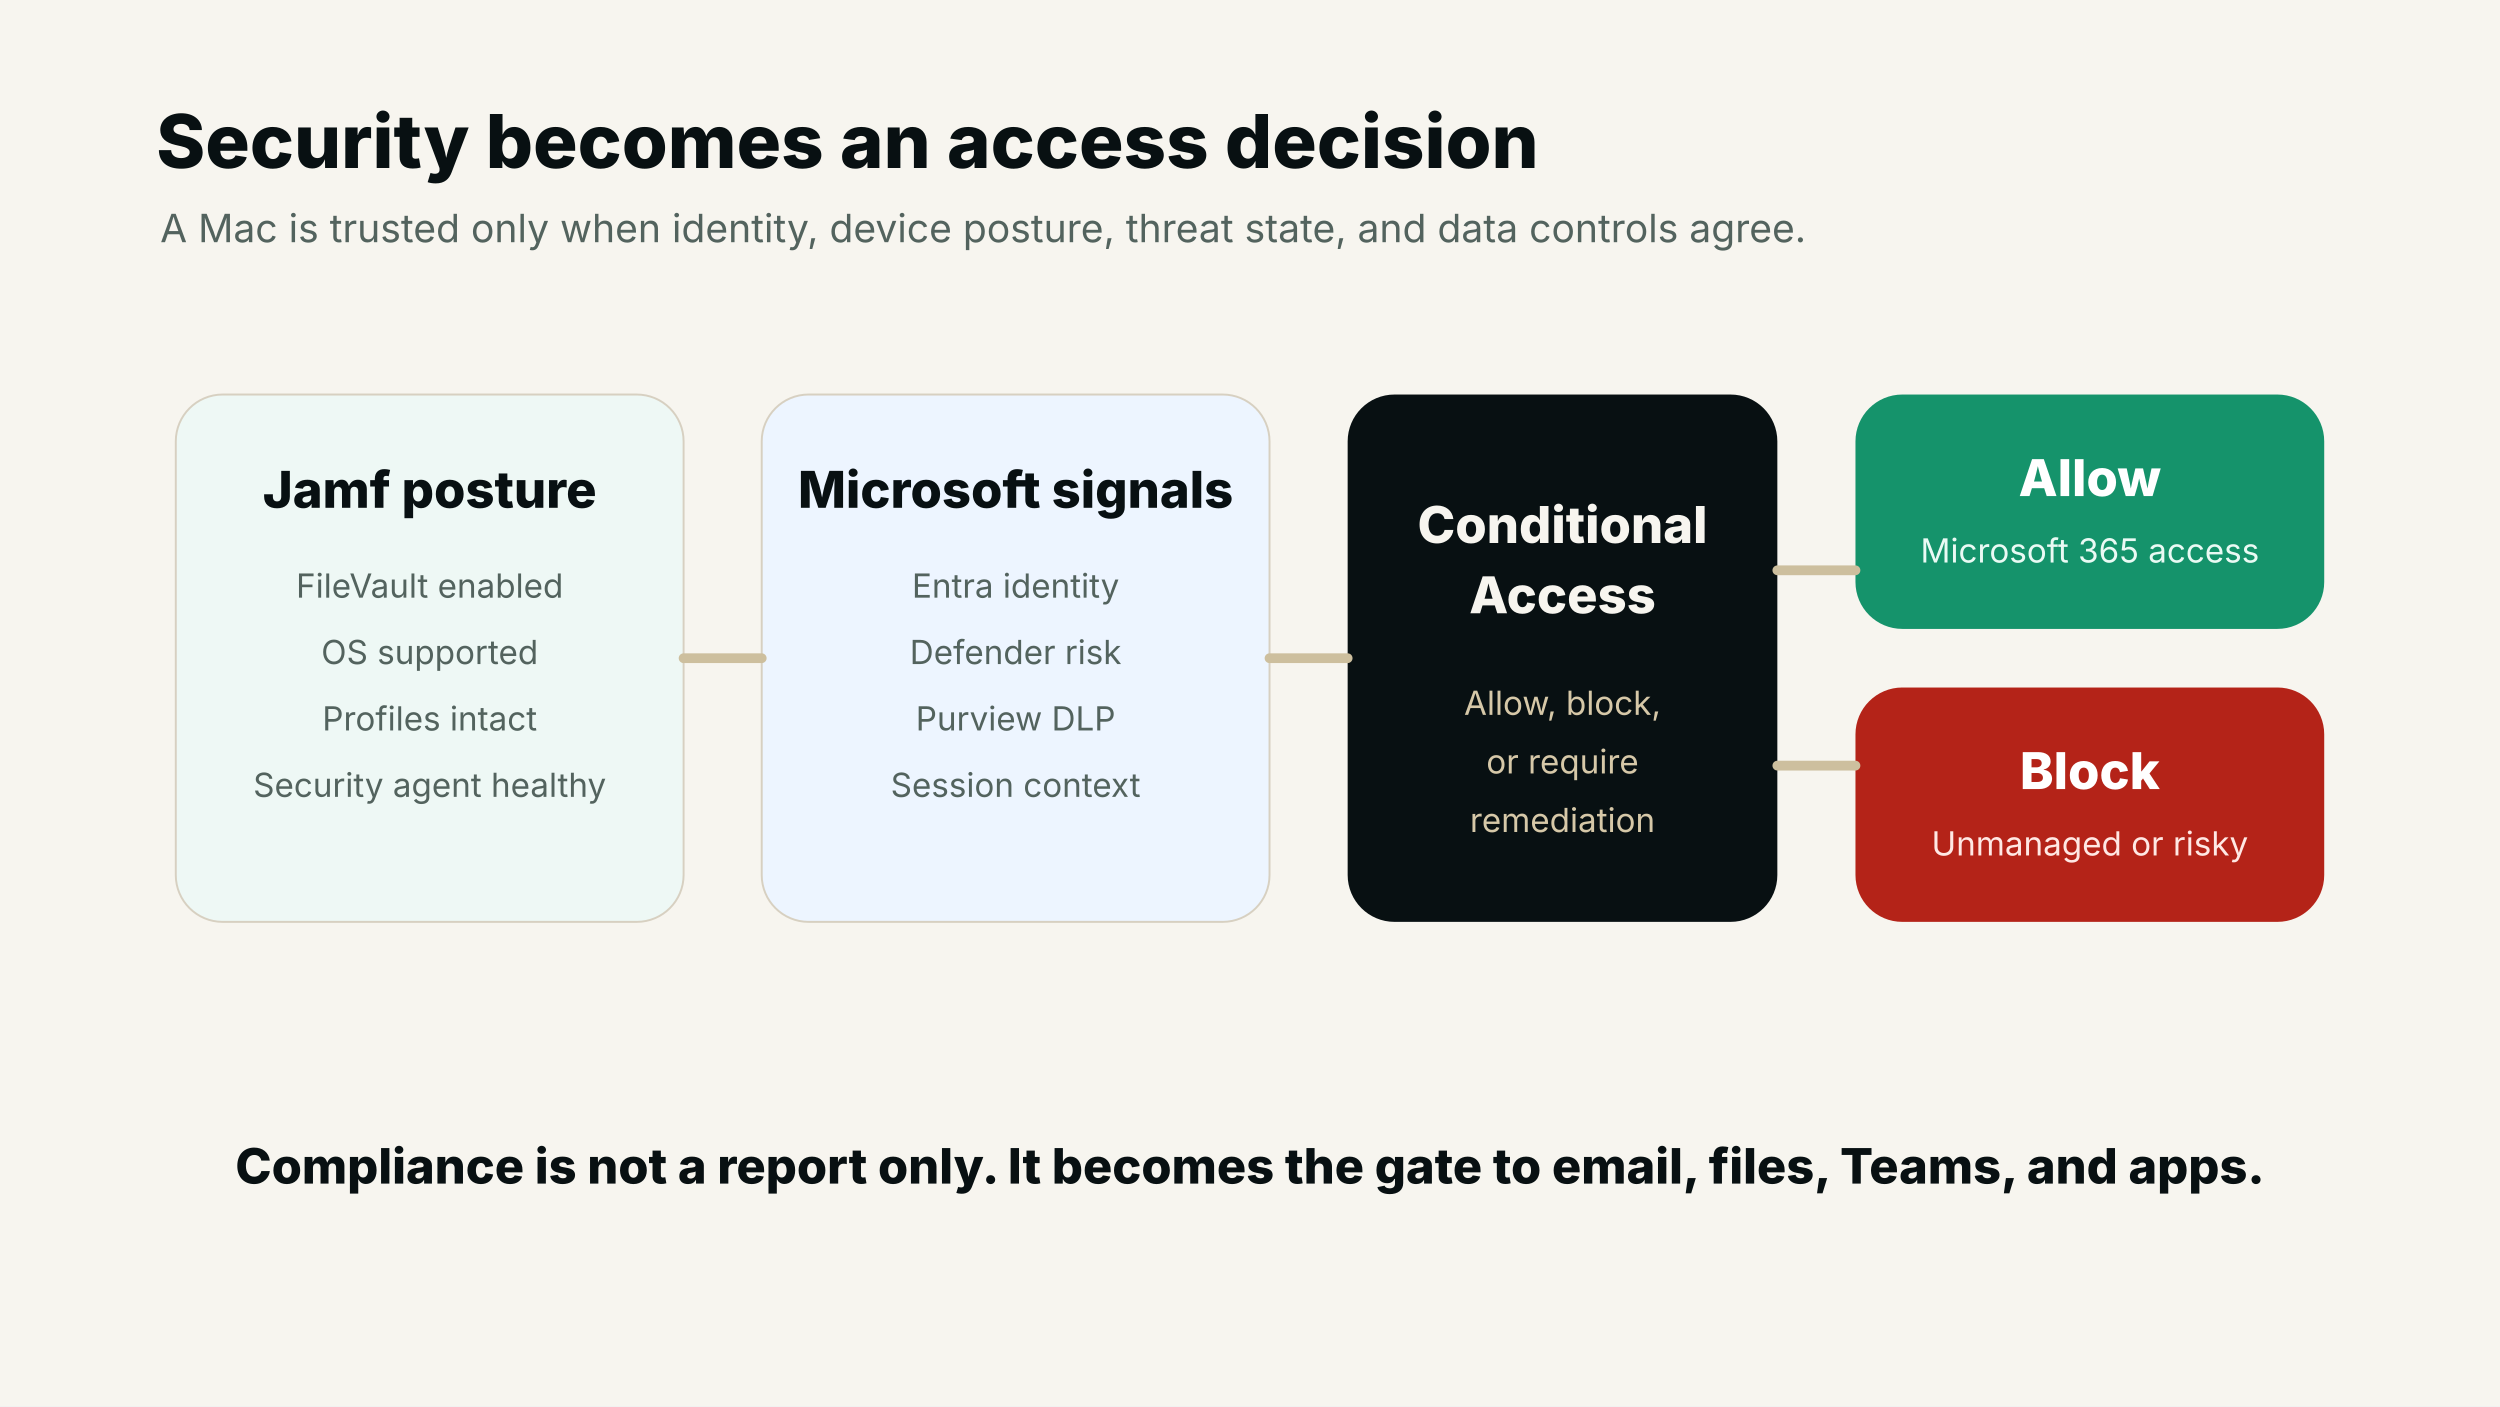
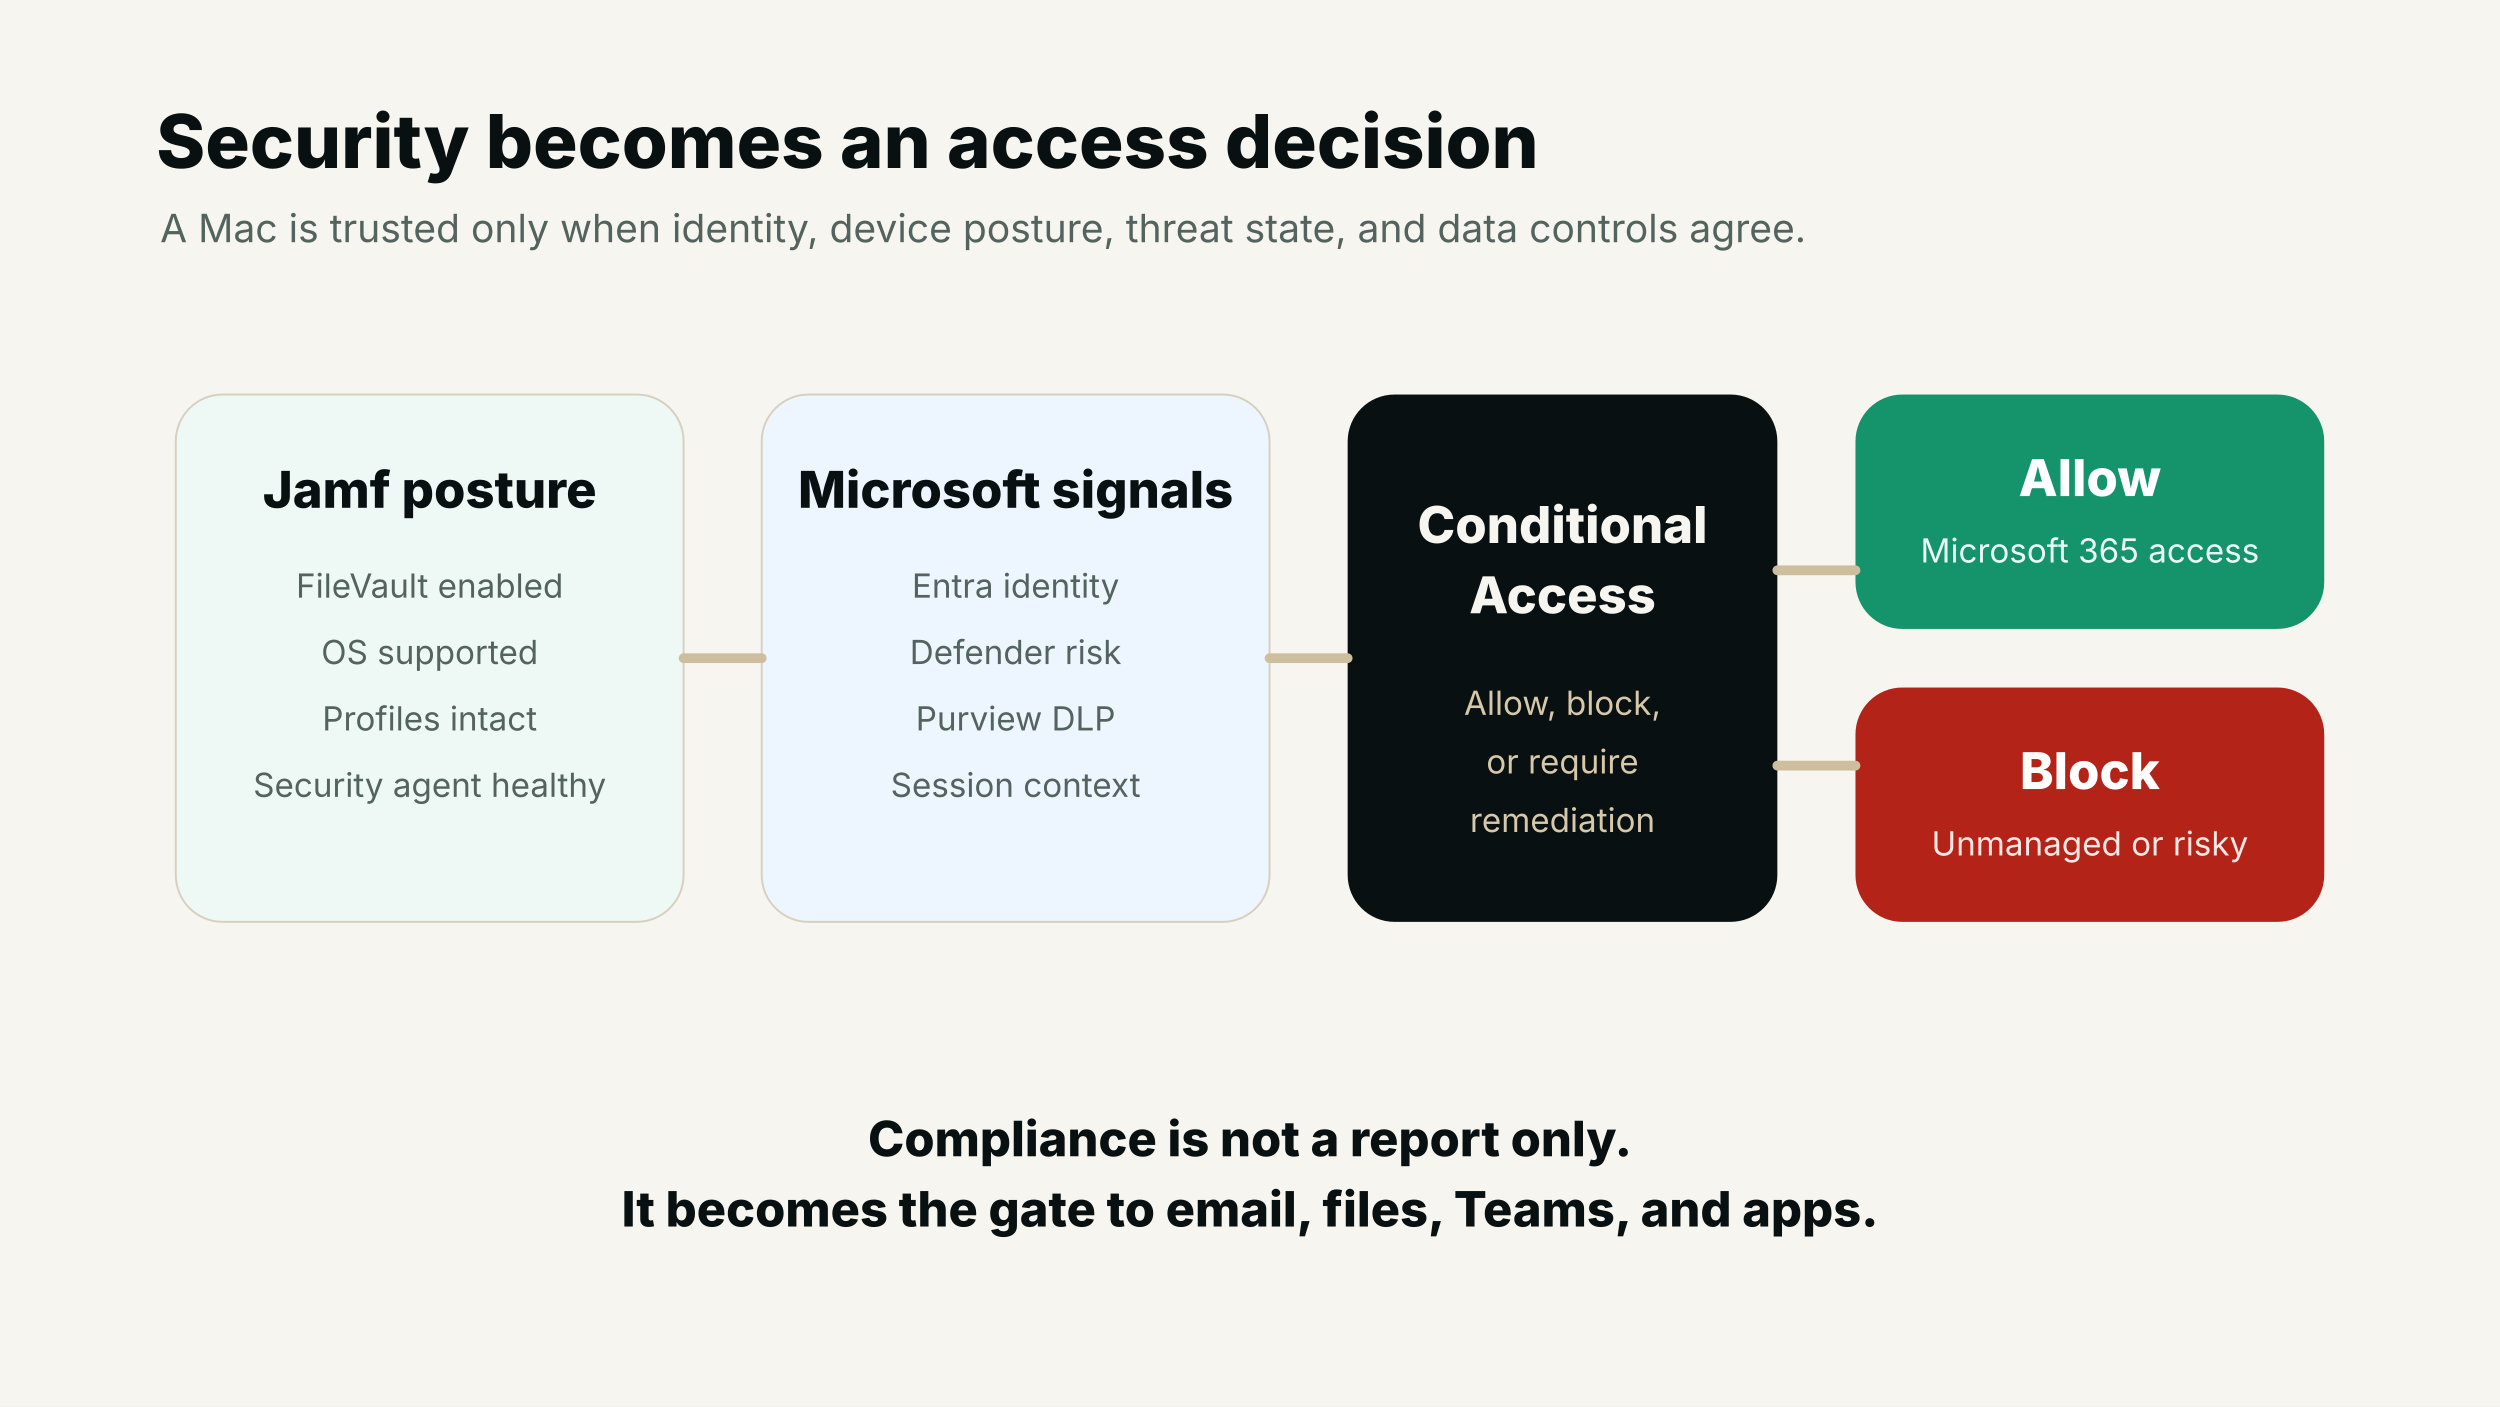
<svg xmlns="http://www.w3.org/2000/svg" width="1280" height="720" viewBox="0 0 1280 720" role="img" aria-labelledby="title desc">
  <rect width="1280" height="720" fill="#f7f5ef" />
  <text x="80" y="86" fill="#081012" font-family="Inter, Arial, sans-serif" font-size="38" font-weight="800">Security becomes an access decision</text>
  <text x="82" y="124" fill="#53635e" font-family="Inter, Arial, sans-serif" font-size="20">A Mac is trusted only when identity, device posture, threat state, and data controls agree.</text>
  <g font-family="Inter, Arial, sans-serif">
    <g transform="translate(90 202)">
      <rect width="260" height="270" rx="24" fill="#eef8f5" stroke="#d7d0c1" />
      <text x="130" y="58" text-anchor="middle" fill="#081012" font-size="26" font-weight="800">Jamf posture</text>
      <text x="130" y="104" text-anchor="middle" fill="#53635e" font-size="17">FileVault enabled</text>
      <text x="130" y="138" text-anchor="middle" fill="#53635e" font-size="17">OS supported</text>
      <text x="130" y="172" text-anchor="middle" fill="#53635e" font-size="17">Profiles intact</text>
      <text x="130" y="206" text-anchor="middle" fill="#53635e" font-size="17">Security agent healthy</text>
    </g>
    <g transform="translate(390 202)">
      <rect width="260" height="270" rx="24" fill="#edf5ff" stroke="#d7d0c1" />
      <text x="130" y="58" text-anchor="middle" fill="#081012" font-size="26" font-weight="800">Microsoft signals</text>
      <text x="130" y="104" text-anchor="middle" fill="#53635e" font-size="17">Entra identity</text>
      <text x="130" y="138" text-anchor="middle" fill="#53635e" font-size="17">Defender risk</text>
      <text x="130" y="172" text-anchor="middle" fill="#53635e" font-size="17">Purview DLP</text>
      <text x="130" y="206" text-anchor="middle" fill="#53635e" font-size="17">Session context</text>
    </g>
    <g transform="translate(690 202)">
      <rect width="220" height="270" rx="24" fill="#081012" />
      <text x="110" y="76" text-anchor="middle" fill="#f7f5ef" font-size="26" font-weight="800">Conditional</text>
      <text x="110" y="112" text-anchor="middle" fill="#f7f5ef" font-size="26" font-weight="800">Access</text>
      <text x="110" y="164" text-anchor="middle" fill="#d6c8a8" font-size="17">Allow, block,</text>
      <text x="110" y="194" text-anchor="middle" fill="#d6c8a8" font-size="17">or require</text>
      <text x="110" y="224" text-anchor="middle" fill="#d6c8a8" font-size="17">remediation</text>
    </g>
    <g transform="translate(950 202)">
      <rect width="240" height="120" rx="24" fill="#15936b" />
      <text x="120" y="52" text-anchor="middle" fill="#fff" font-size="26" font-weight="800">Allow</text>
      <text x="120" y="86" text-anchor="middle" fill="#eafaf4" font-size="17">Microsoft 365 access</text>
      <rect y="150" width="240" height="120" rx="24" fill="#b42318" />
      <text x="120" y="202" text-anchor="middle" fill="#fff" font-size="26" font-weight="800">Block</text>
      <text x="120" y="236" text-anchor="middle" fill="#ffe8e4" font-size="17">Unmanaged or risky</text>
    </g>
  </g>
  <path d="M350 337 H390 M650 337 H690 M910 292 H950 M910 392 H950" fill="none" stroke="#cdbf9e" stroke-width="5" stroke-linecap="round" />
-   <text x="640" y="606" text-anchor="middle" fill="#081012" font-family="Inter, Arial, sans-serif" font-size="25" font-weight="800">Compliance is not a report only. It becomes the gate to email, files, Teams, and apps.</text>
+   <text x="640" y="592" text-anchor="middle" fill="#081012" font-family="Inter, Arial, sans-serif" font-size="25" font-weight="800">Compliance is not a report only.</text>
+   <text x="640" y="628" text-anchor="middle" fill="#081012" font-family="Inter, Arial, sans-serif" font-size="25" font-weight="800">It becomes the gate to email, files, Teams, and apps.</text>
</svg>
